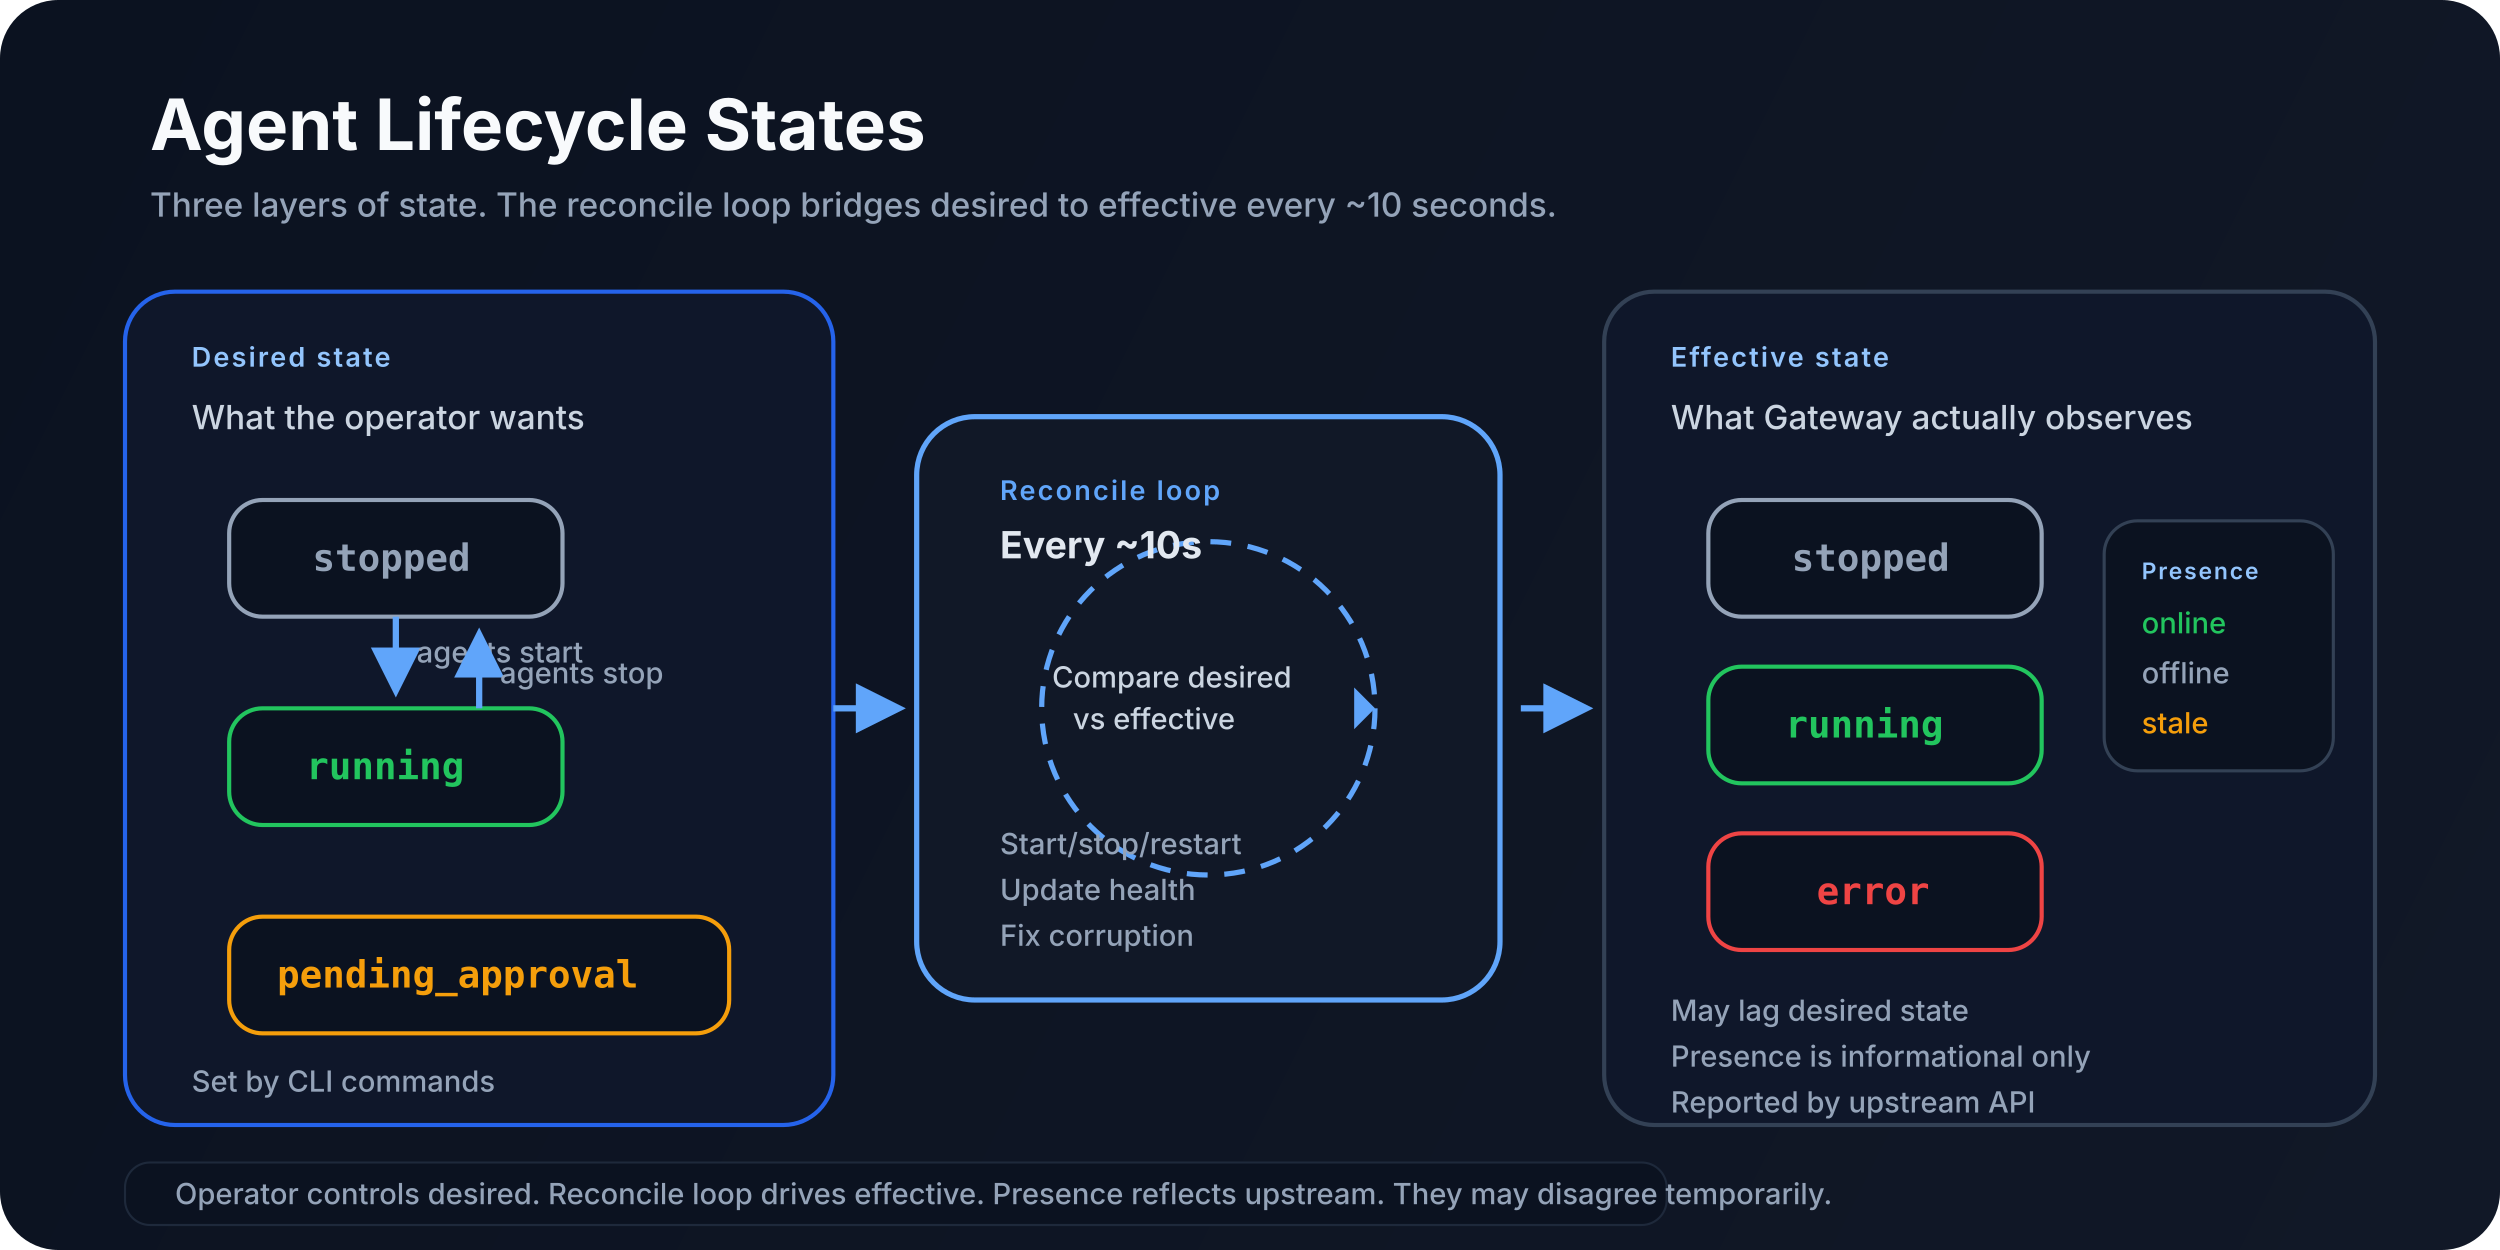
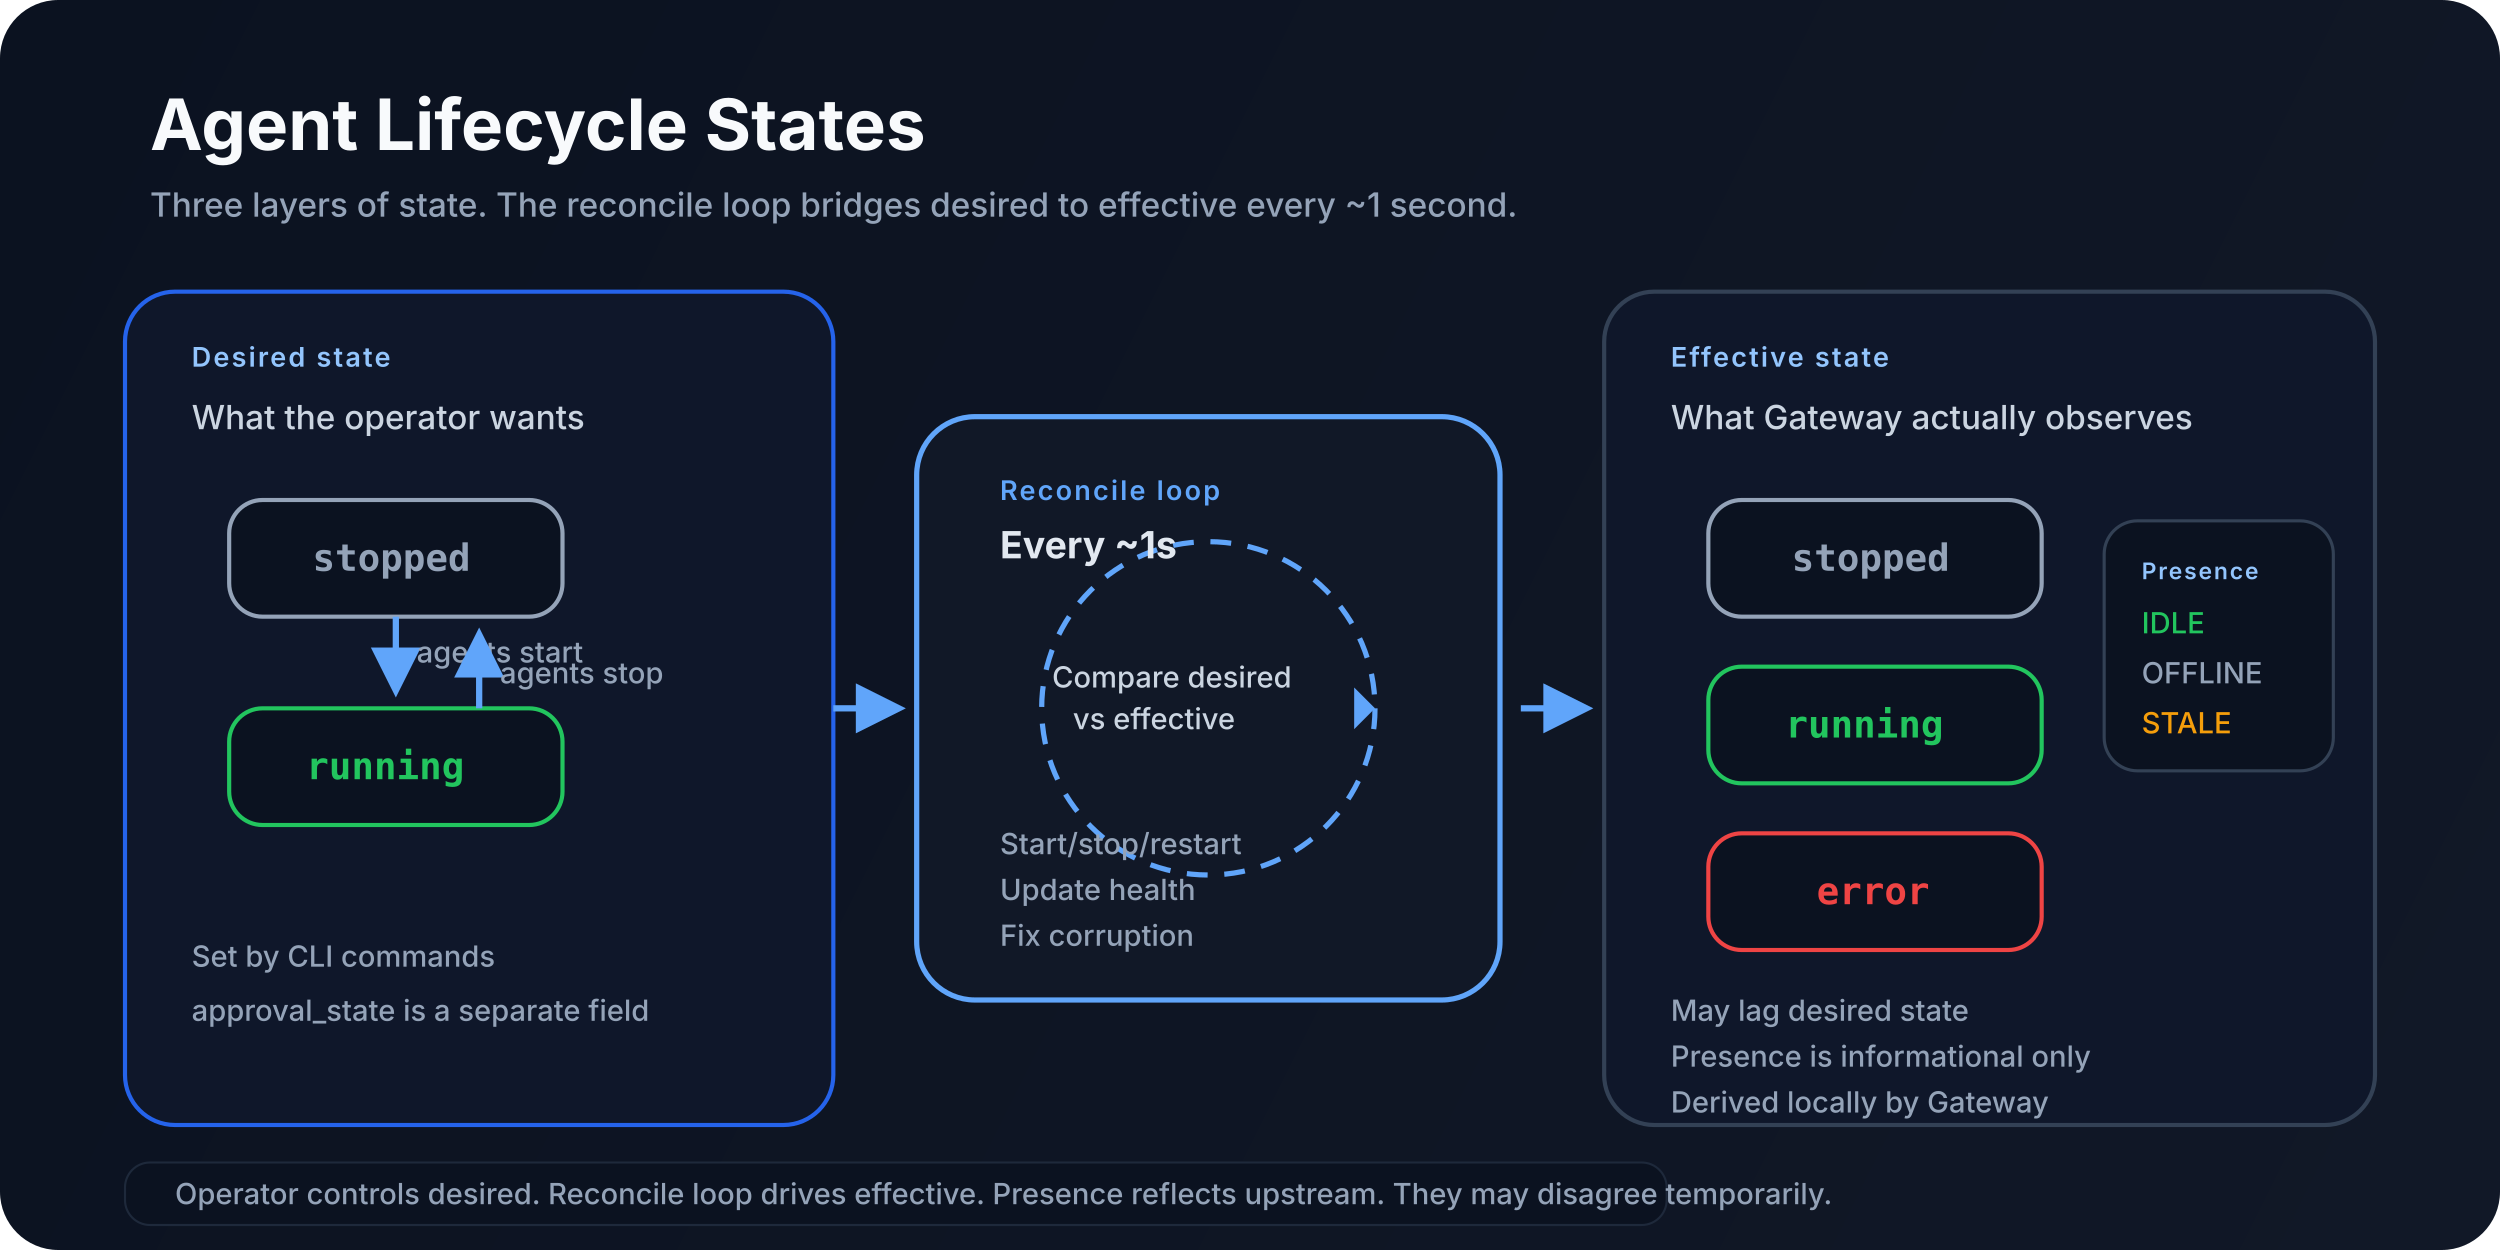
<svg xmlns="http://www.w3.org/2000/svg" width="1200" height="600" viewBox="0 0 1200 600" fill="none" role="img" aria-labelledby="title desc">
  <defs>
    <linearGradient id="bg" x1="0" y1="0" x2="1200" y2="600" gradientUnits="userSpaceOnUse">
      <stop stop-color="#0B1220" />
      <stop offset="1" stop-color="#111827" />
    </linearGradient>
    <marker id="arrow" viewBox="0 0 10 10" refX="8" refY="5" markerWidth="8" markerHeight="8" orient="auto-start-reverse">
      <path d="M0 0L10 5L0 10V0Z" fill="#60A5FA" />
    </marker>
    <marker id="arrowGreen" viewBox="0 0 10 10" refX="8" refY="5" markerWidth="8" markerHeight="8" orient="auto-start-reverse">
      <path d="M0 0L10 5L0 10V0Z" fill="#22C55E" />
    </marker>
    <marker id="arrowAmber" viewBox="0 0 10 10" refX="8" refY="5" markerWidth="8" markerHeight="8" orient="auto-start-reverse">
      <path d="M0 0L10 5L0 10V0Z" fill="#F59E0B" />
    </marker>
    <style>
      .title { font: 700 34px Inter, system-ui, sans-serif; fill: #F8FAFC; }
      .subtitle { font: 500 16px Inter, system-ui, sans-serif; fill: #94A3B8; }
      .label { font: 700 22px Inter, system-ui, sans-serif; fill: #E2E8F0; }
      .body { font: 500 16px Inter, system-ui, sans-serif; fill: #CBD5E1; }
      .small { font: 600 13px Inter, system-ui, sans-serif; fill: #93C5FD; letter-spacing: 0.08em; text-transform: uppercase; }
      .state { font: 700 18px 'SFMono-Regular', Consolas, monospace; }
      .note { font: 500 14px Inter, system-ui, sans-serif; fill: #94A3B8; }
    </style>
  </defs>
  <rect width="1200" height="600" rx="28" fill="url(#bg)" />
  <text x="72" y="72" class="title">Agent Lifecycle States</text>
-   <text x="72" y="104" class="subtitle">Three layers of state. The reconcile loop bridges desired to effective every ~10 seconds.</text>
+   <text x="72" y="104" class="subtitle">Three layers of state. The reconcile loop bridges desired to effective every ~1 second.</text>
  <rect x="60" y="140" width="340" height="400" rx="24" fill="#0F172A" stroke="#2563EB" stroke-width="2" />
  <text x="92" y="176" class="small">Desired state</text>
  <text x="92" y="206" class="body">What the operator wants</text>
  <rect x="110" y="240" width="160" height="56" rx="16" fill="#0B1220" stroke="#94A3B8" stroke-width="2" />
  <text x="150" y="274" class="state" style="fill:#94A3B8;">stopped</text>
  <rect x="110" y="340" width="160" height="56" rx="16" fill="#0B1220" stroke="#22C55E" stroke-width="2" />
  <text x="147" y="374" class="state" style="fill:#22C55E;">running</text>
  <path d="M190 296V330" stroke="#60A5FA" stroke-width="3" marker-end="url(#arrow)" />
  <text x="200" y="318" class="note">agents start</text>
  <path d="M230 340V306" stroke="#60A5FA" stroke-width="3" marker-end="url(#arrow)" />
  <text x="240" y="328" class="note">agents stop</text>
-   <rect x="110" y="440" width="240" height="56" rx="16" fill="#0B1220" stroke="#F59E0B" stroke-width="2" />
-   <text x="133" y="474" class="state" style="fill:#F59E0B;">pending_approval</text>
-   <text x="92" y="524" class="note">Set by CLI commands</text>
+   <text x="92" y="464" class="note">Set by CLI commands</text>
+   <text x="92" y="490" class="note">approval_state is a separate field</text>
  <rect x="440" y="200" width="280" height="280" rx="28" fill="#111827" stroke="#60A5FA" stroke-width="2.5" stroke-dasharray="0" />
  <ellipse cx="580" cy="340" rx="80" ry="80" fill="none" stroke="#60A5FA" stroke-width="2.5" stroke-dasharray="10 8" />
  <path d="M660 340L650 330L650 350Z" fill="#60A5FA" />
  <text x="480" y="240" class="small" style="fill:#60A5FA;">Reconcile loop</text>
-   <text x="480" y="268" class="label" style="font-size:18px;">Every ~10s</text>
+   <text x="480" y="268" class="label" style="font-size:18px;">Every ~1s</text>
  <text x="505" y="330" class="body" style="font-size:14px;">Compare desired</text>
  <text x="515" y="350" class="body" style="font-size:14px;">vs effective</text>
  <text x="480" y="410" class="note">Start/stop/restart</text>
  <text x="480" y="432" class="note">Update health</text>
  <text x="480" y="454" class="note">Fix corruption</text>
  <path d="M400 340H430" stroke="#60A5FA" stroke-width="3" marker-end="url(#arrow)" />
  <path d="M730 340H760" stroke="#60A5FA" stroke-width="3" marker-end="url(#arrow)" />
  <rect x="770" y="140" width="370" height="400" rx="24" fill="#0F172A" stroke="#334155" stroke-width="2" />
  <text x="802" y="176" class="small">Effective state</text>
  <text x="802" y="206" class="body">What Gateway actually observes</text>
  <rect x="820" y="240" width="160" height="56" rx="16" fill="#0B1220" stroke="#94A3B8" stroke-width="2" />
  <text x="860" y="274" class="state" style="fill:#94A3B8;">stopped</text>
  <rect x="820" y="320" width="160" height="56" rx="16" fill="#0B1220" stroke="#22C55E" stroke-width="2" />
  <text x="857" y="354" class="state" style="fill:#22C55E;">running</text>
  <rect x="820" y="400" width="160" height="56" rx="16" fill="#0B1220" stroke="#EF4444" stroke-width="2" />
  <text x="872" y="434" class="state" style="fill:#EF4444;">error</text>
  <rect x="1010" y="250" width="110" height="120" rx="16" fill="#0B1220" stroke="#334155" stroke-width="1.5" />
  <text x="1028" y="278" class="small" style="font-size:11px;">Presence</text>
-   <text x="1028" y="304" class="note" style="fill:#22C55E;">online</text>
-   <text x="1028" y="328" class="note" style="fill:#94A3B8;">offline</text>
-   <text x="1028" y="352" class="note" style="fill:#F59E0B;">stale</text>
+   <text x="1028" y="304" class="note" style="fill:#22C55E;">IDLE</text>
+   <text x="1028" y="328" class="note" style="fill:#94A3B8;">OFFLINE</text>
+   <text x="1028" y="352" class="note" style="fill:#F59E0B;">STALE</text>
  <text x="802" y="490" class="note">May lag desired state</text>
  <text x="802" y="512" class="note">Presence is informational only</text>
-   <text x="802" y="534" class="note">Reported by upstream API</text>
+   <text x="802" y="534" class="note">Derived locally by Gateway</text>
  <rect x="60" y="558" width="740" height="30" rx="12" fill="#0B1220" stroke="#1E293B" />
  <text x="84" y="578" class="note">Operator controls desired. Reconcile loop drives effective. Presence reflects upstream. They may disagree temporarily.</text>
</svg>
